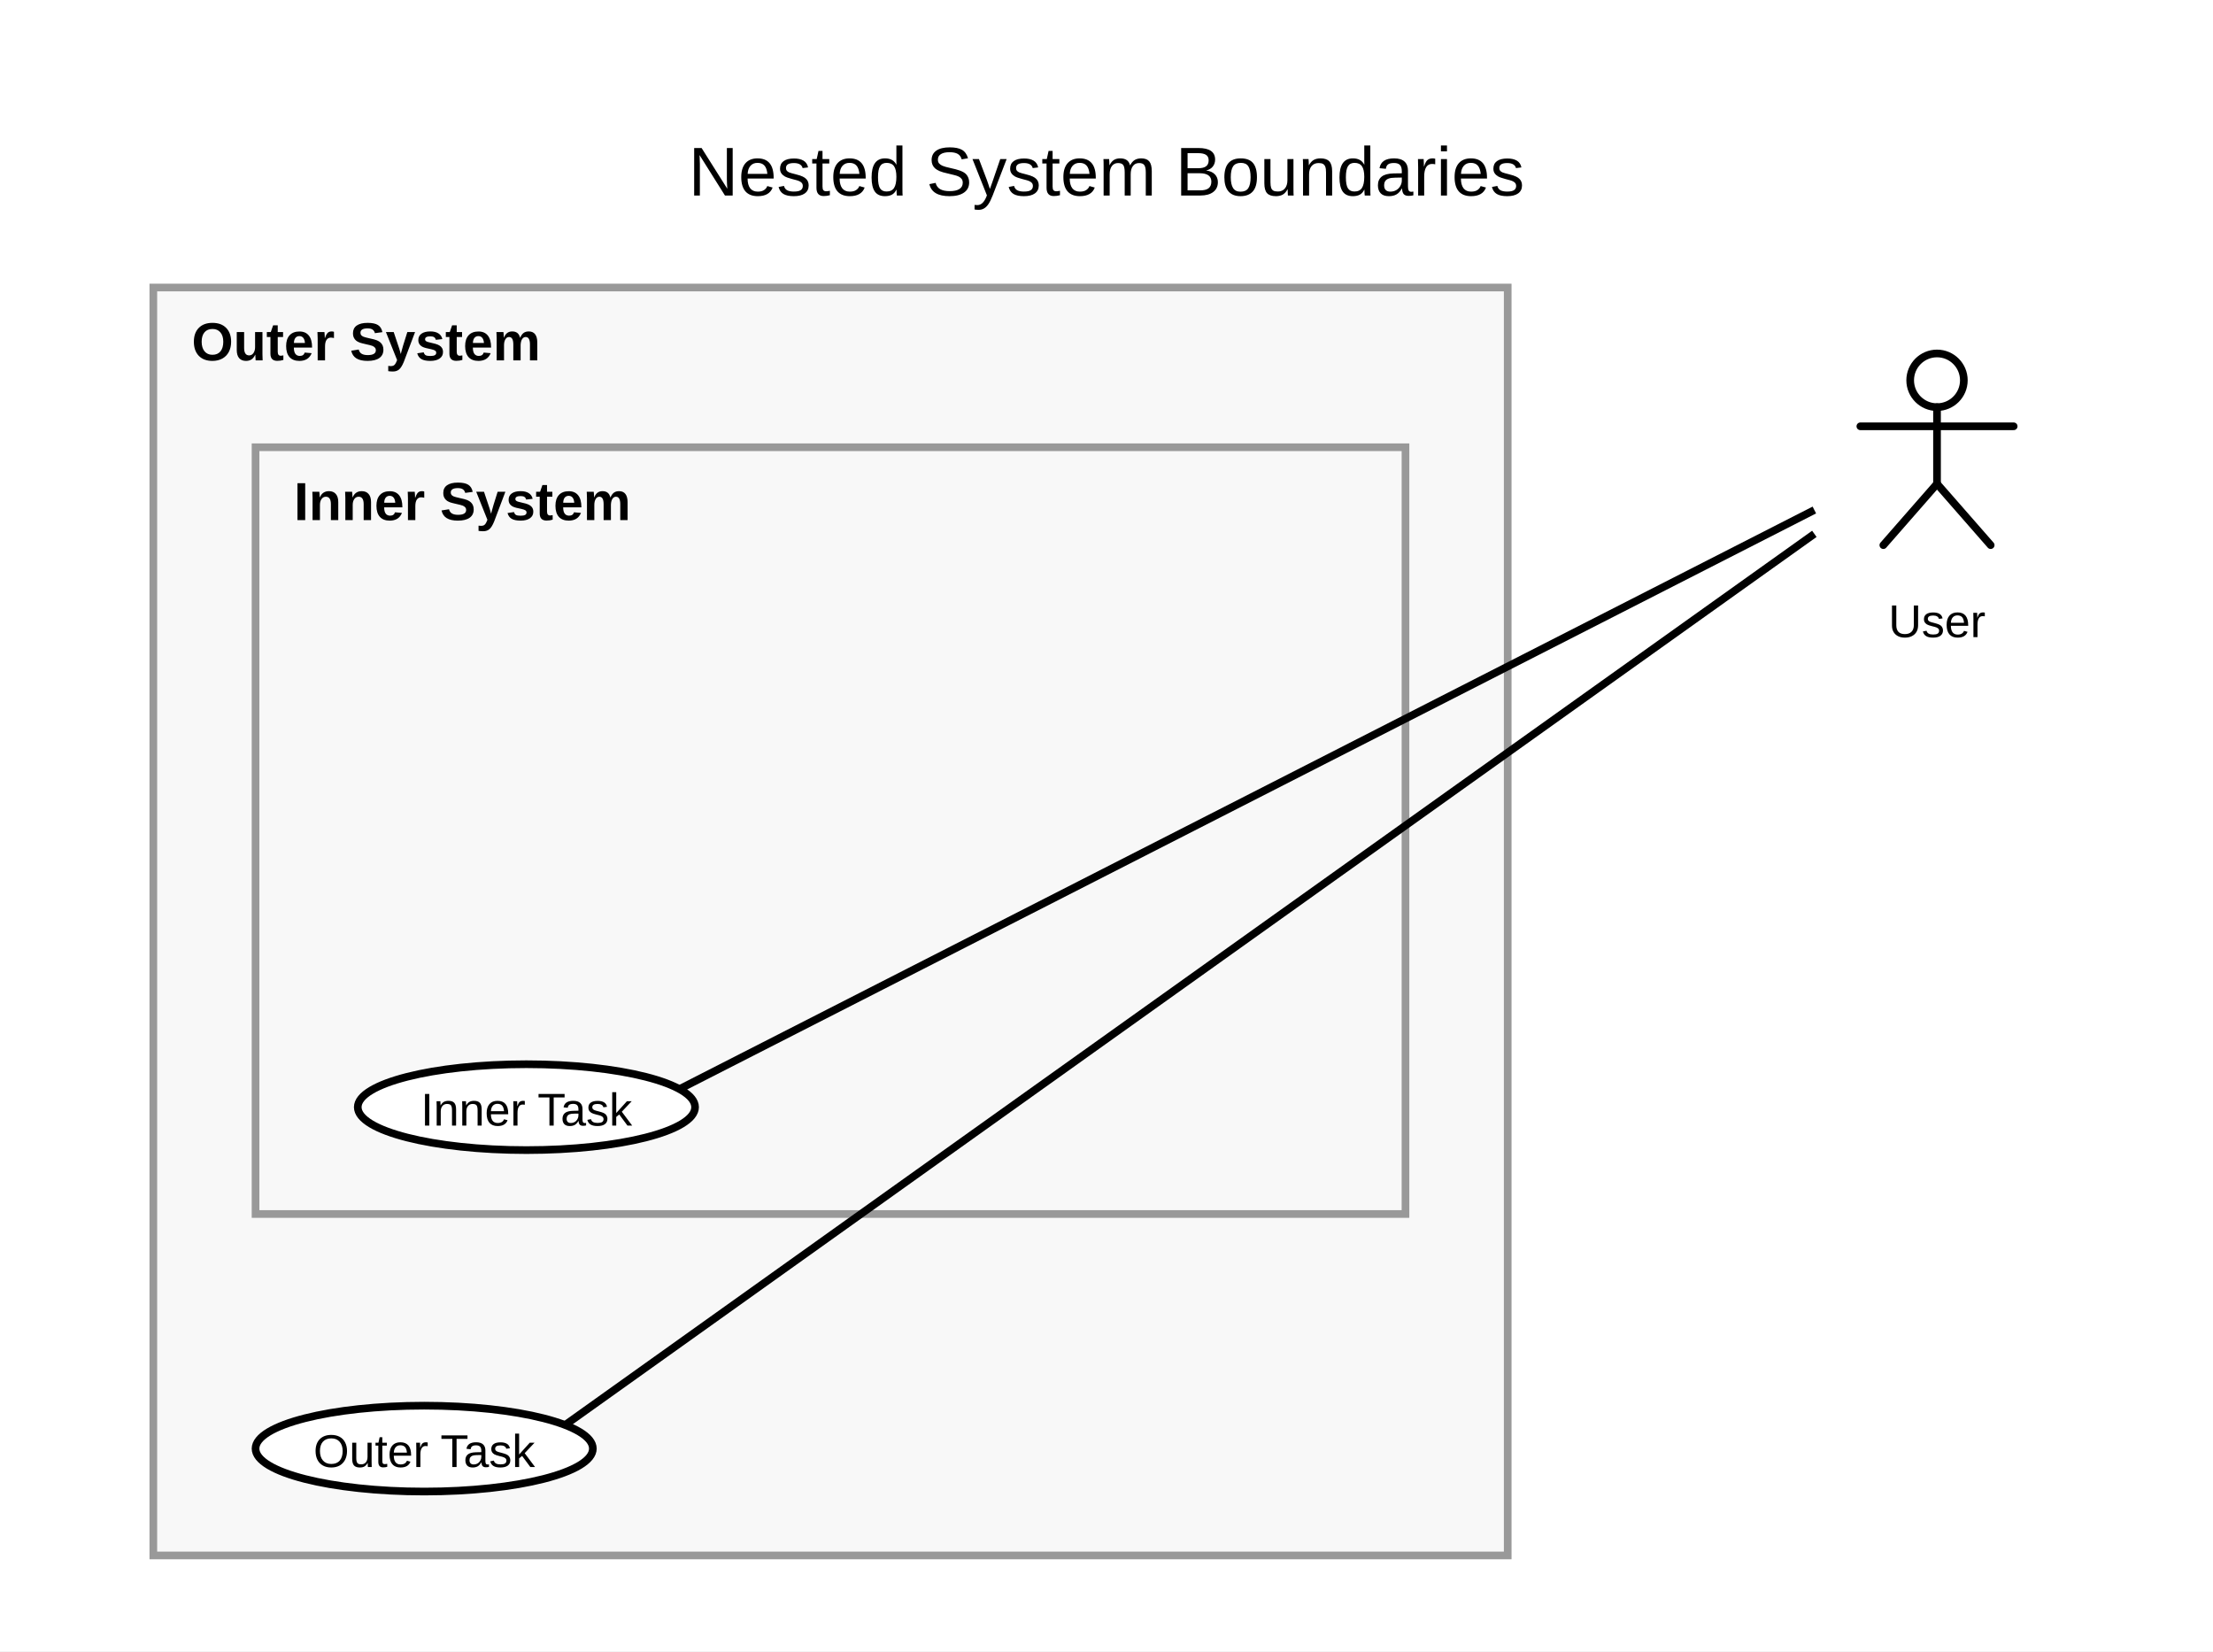
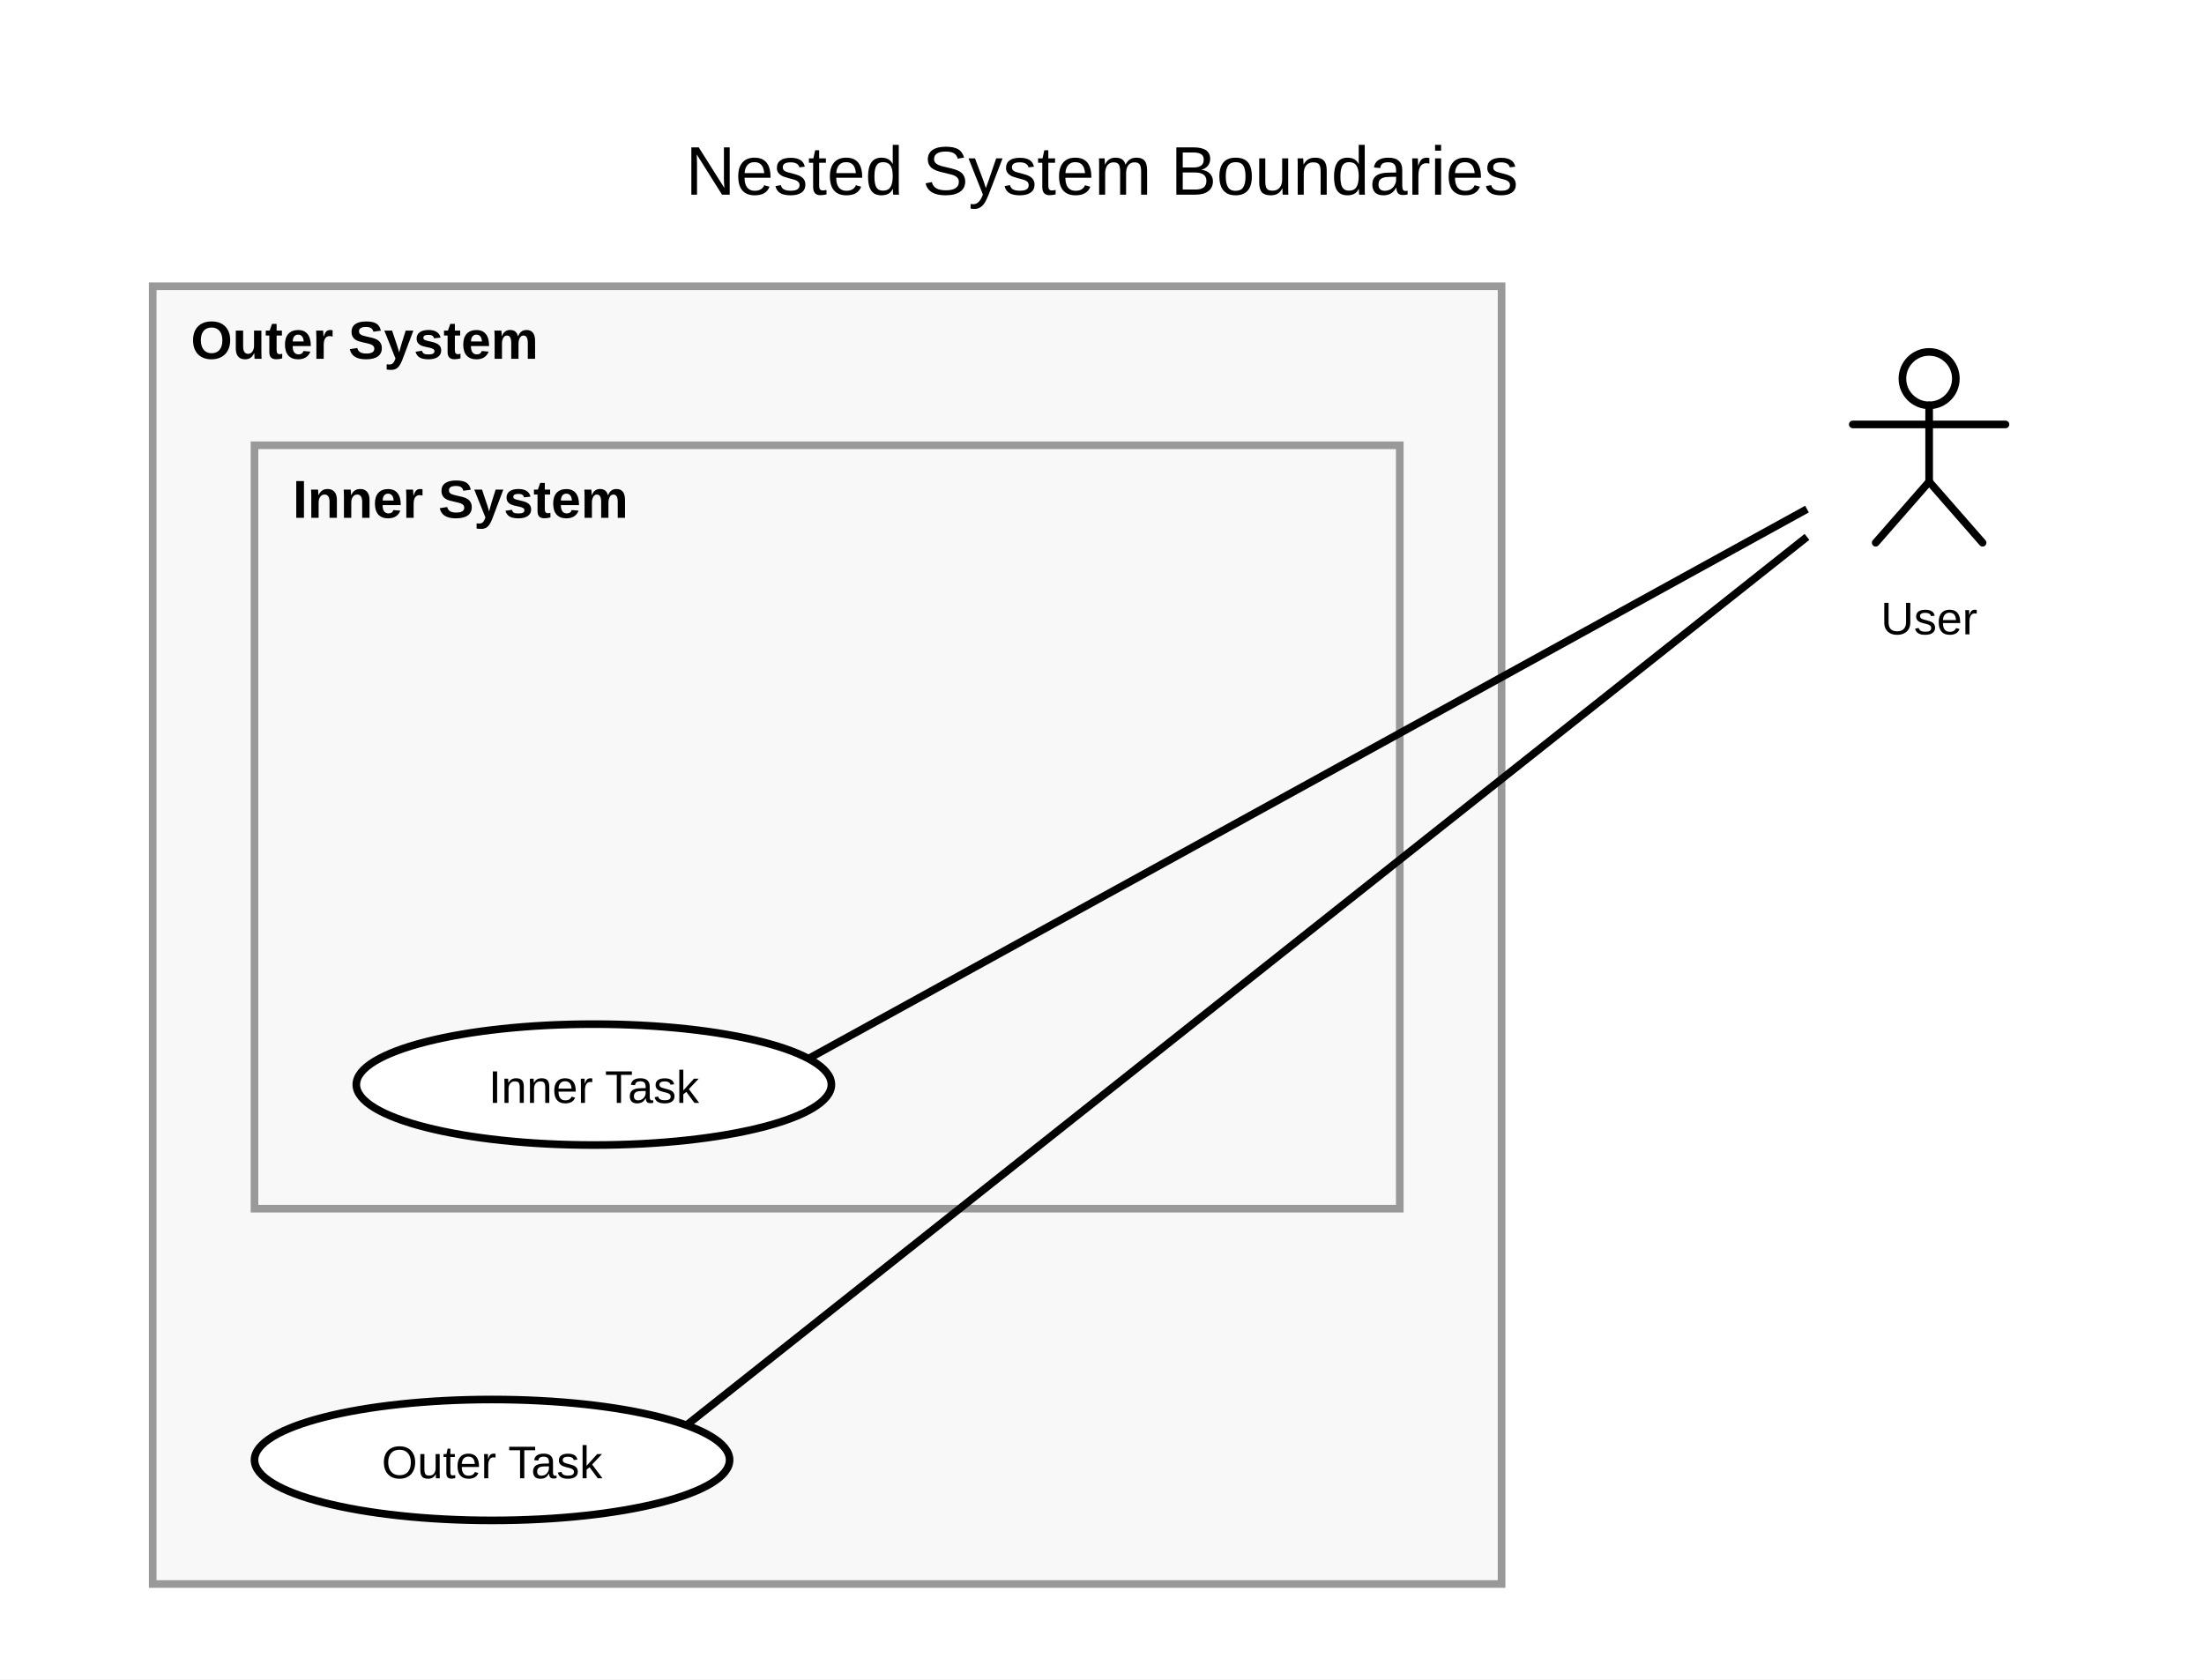
- <svg xmlns="http://www.w3.org/2000/svg" width="577.333" height="430.733" viewBox="0 0 577.333 430.733">
+ <svg xmlns="http://www.w3.org/2000/svg" width="577.333" height="440.012" viewBox="0 0 577.333 440.012">
  <rect width="100%" height="100%" fill="white" />
  <defs>
    <symbol id="uml-actor" viewBox="0 0 64 64">
      <g fill="none" stroke="#000" stroke-width="2" stroke-linecap="round" stroke-linejoin="round">
        <circle cx="32" cy="13" r="7" />
        <line x1="32" y1="20" x2="32" y2="40" />
        <line x1="12" y1="25" x2="52" y2="25" />
        <line x1="32" y1="40" x2="18" y2="56" />
        <line x1="32" y1="40" x2="46" y2="56" />
      </g>
    </symbol>
  </defs>
  <g id="uml:systemBoundary/1">
-     <rect x="40" y="75" width="353.333" height="330.733" fill="#f8f8f8" stroke="#999" stroke-width="2" />
+     <rect x="40" y="75" width="353.333" height="340.012" fill="#f8f8f8" stroke="#999" stroke-width="2" />
    <text x="50" y="94" font-size="14" font-family="Arial" font-weight="bold" fill="black">
          Outer System
        </text>
  </g>
  <g id="__builtin__:diagram/0">
    <text x="288.667" y="51" text-anchor="middle" font-size="18" font-family="Arial" fill="black">
      <tspan x="288.667" dy="0">Nested System Boundaries</tspan>
    </text>
  </g>
  <g id="uml:systemBoundary/2">
    <rect x="66.667" y="116.667" width="300" height="200" fill="#f8f8f8" stroke="#999" stroke-width="2" />
    <text x="76.667" y="135.667" font-size="14" font-family="Arial" font-weight="bold" fill="black">
          Inner System
        </text>
  </g>
  <g id="uml:actor/5">
    <svg x="473.333" y="86.2" width="64" height="64" viewBox="0 0 64 64" fill="black">
      <use href="#uml-actor" />
    </svg>
    <text x="505.333" y="166.2" text-anchor="middle" font-size="12" font-family="Arial" fill="black">
      <tspan x="505.333" dy="0">User</tspan>
    </text>
  </g>
-   <line x1="473.333" y1="139.254" x2="147.424" y2="371.711" stroke="black" stroke-width="2" />
+   <line x1="473.333" y1="140.668" x2="179.818" y2="373.404" stroke="black" stroke-width="2" />
  <g id="uml:usecase/3">
-     <ellipse cx="110.667" cy="377.867" rx="44" ry="11.2" fill="white" stroke="black" stroke-width="2" />
-     <text x="110.667" y="382.667" text-anchor="middle" font-size="12" font-family="Arial" fill="black">
-       <tspan x="110.667" dy="0">Outer Task</tspan>
+     <ellipse cx="128.892" cy="382.506" rx="62.225" ry="15.839" fill="white" stroke="black" stroke-width="2" />
+     <text x="128.892" y="387.306" text-anchor="middle" font-size="12" font-family="Arial" fill="black">
+       <tspan x="128.892" dy="0">Outer Task</tspan>
    </text>
  </g>
-   <line x1="473.333" y1="133.035" x2="177.252" y2="284.089" stroke="black" stroke-width="2" />
+   <line x1="473.333" y1="133.383" x2="211.777" y2="277.371" stroke="black" stroke-width="2" />
  <g id="uml:usecase/4">
-     <ellipse cx="137.333" cy="288.8" rx="44" ry="11.2" fill="white" stroke="black" stroke-width="2" />
-     <text x="137.333" y="293.6" text-anchor="middle" font-size="12" font-family="Arial" fill="black">
-       <tspan x="137.333" dy="0">Inner Task</tspan>
+     <ellipse cx="155.559" cy="284.161" rx="62.225" ry="15.839" fill="white" stroke="black" stroke-width="2" />
+     <text x="155.559" y="288.961" text-anchor="middle" font-size="12" font-family="Arial" fill="black">
+       <tspan x="155.559" dy="0">Inner Task</tspan>
    </text>
  </g>
</svg>
